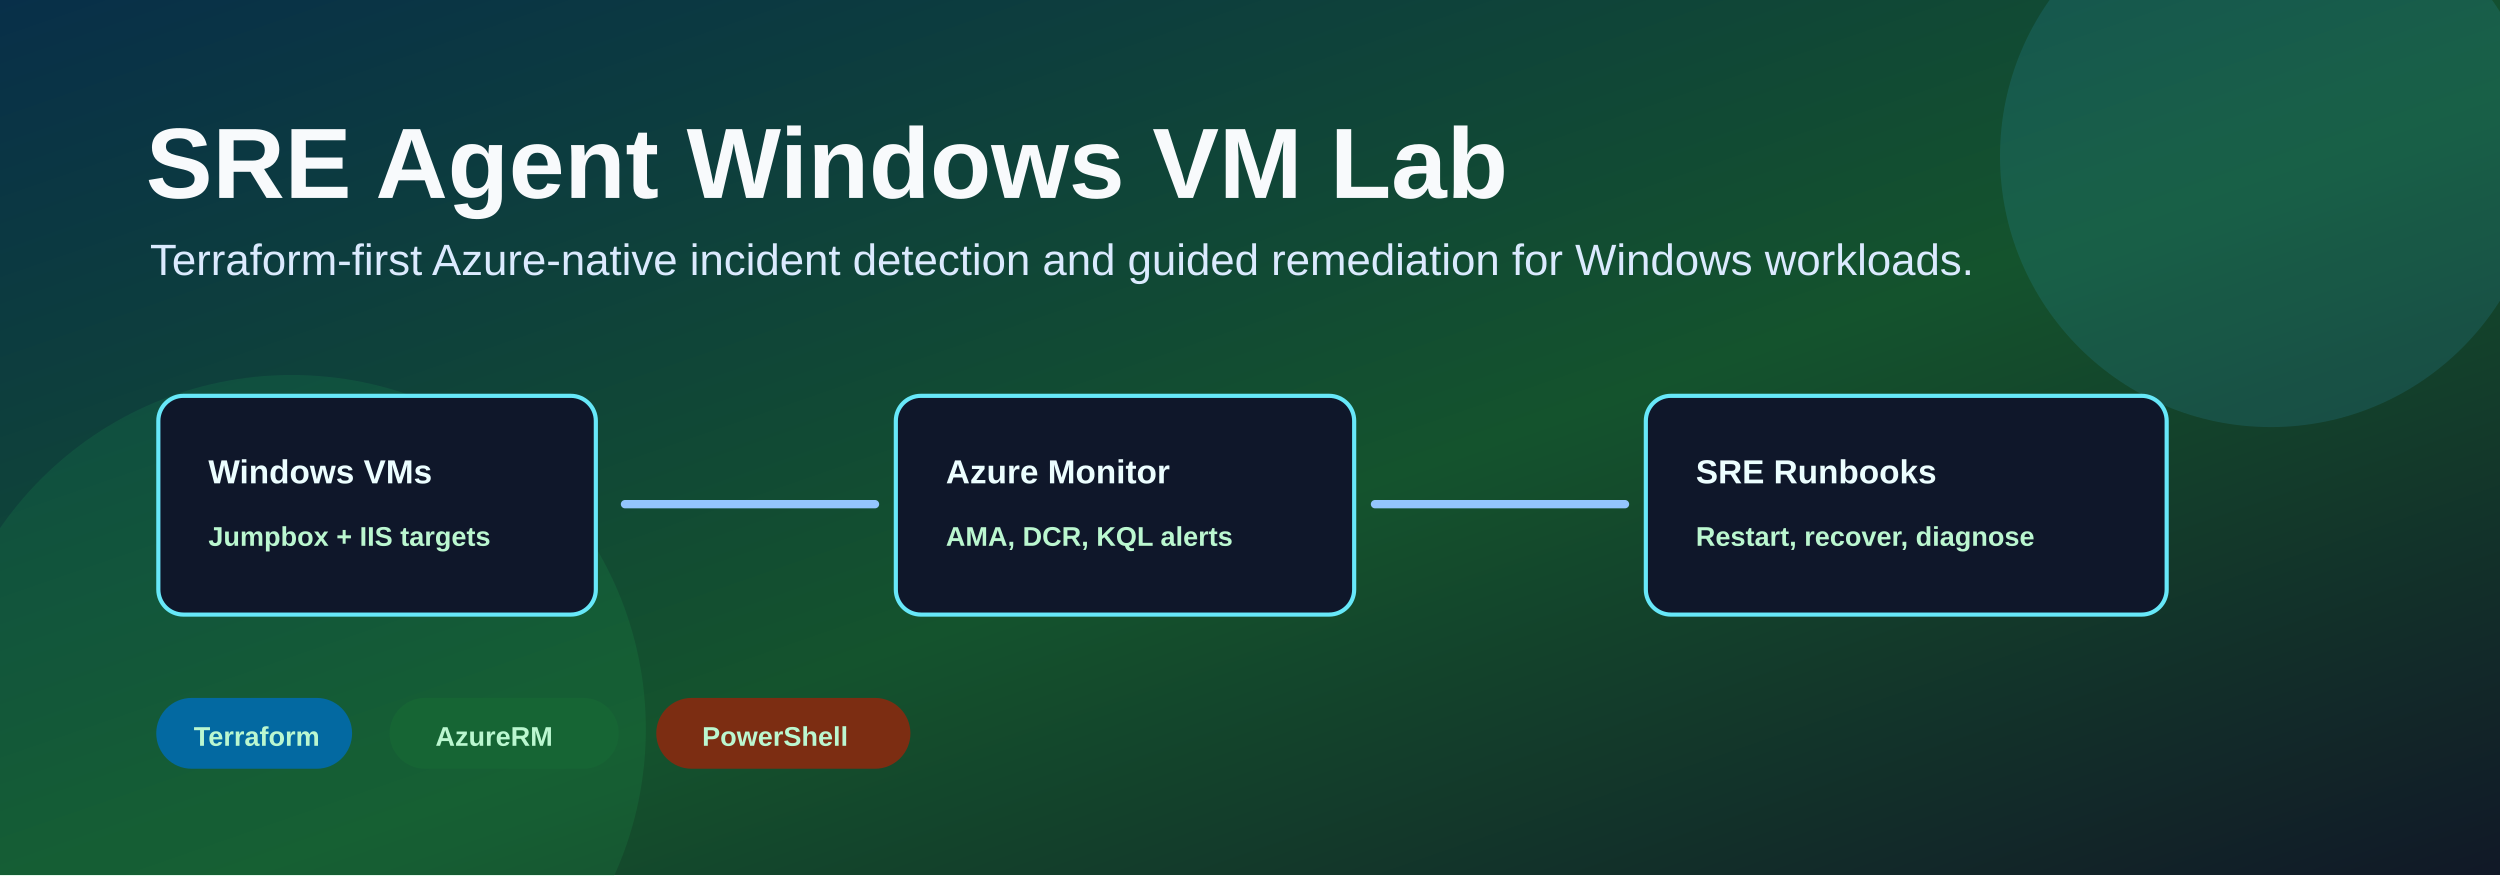
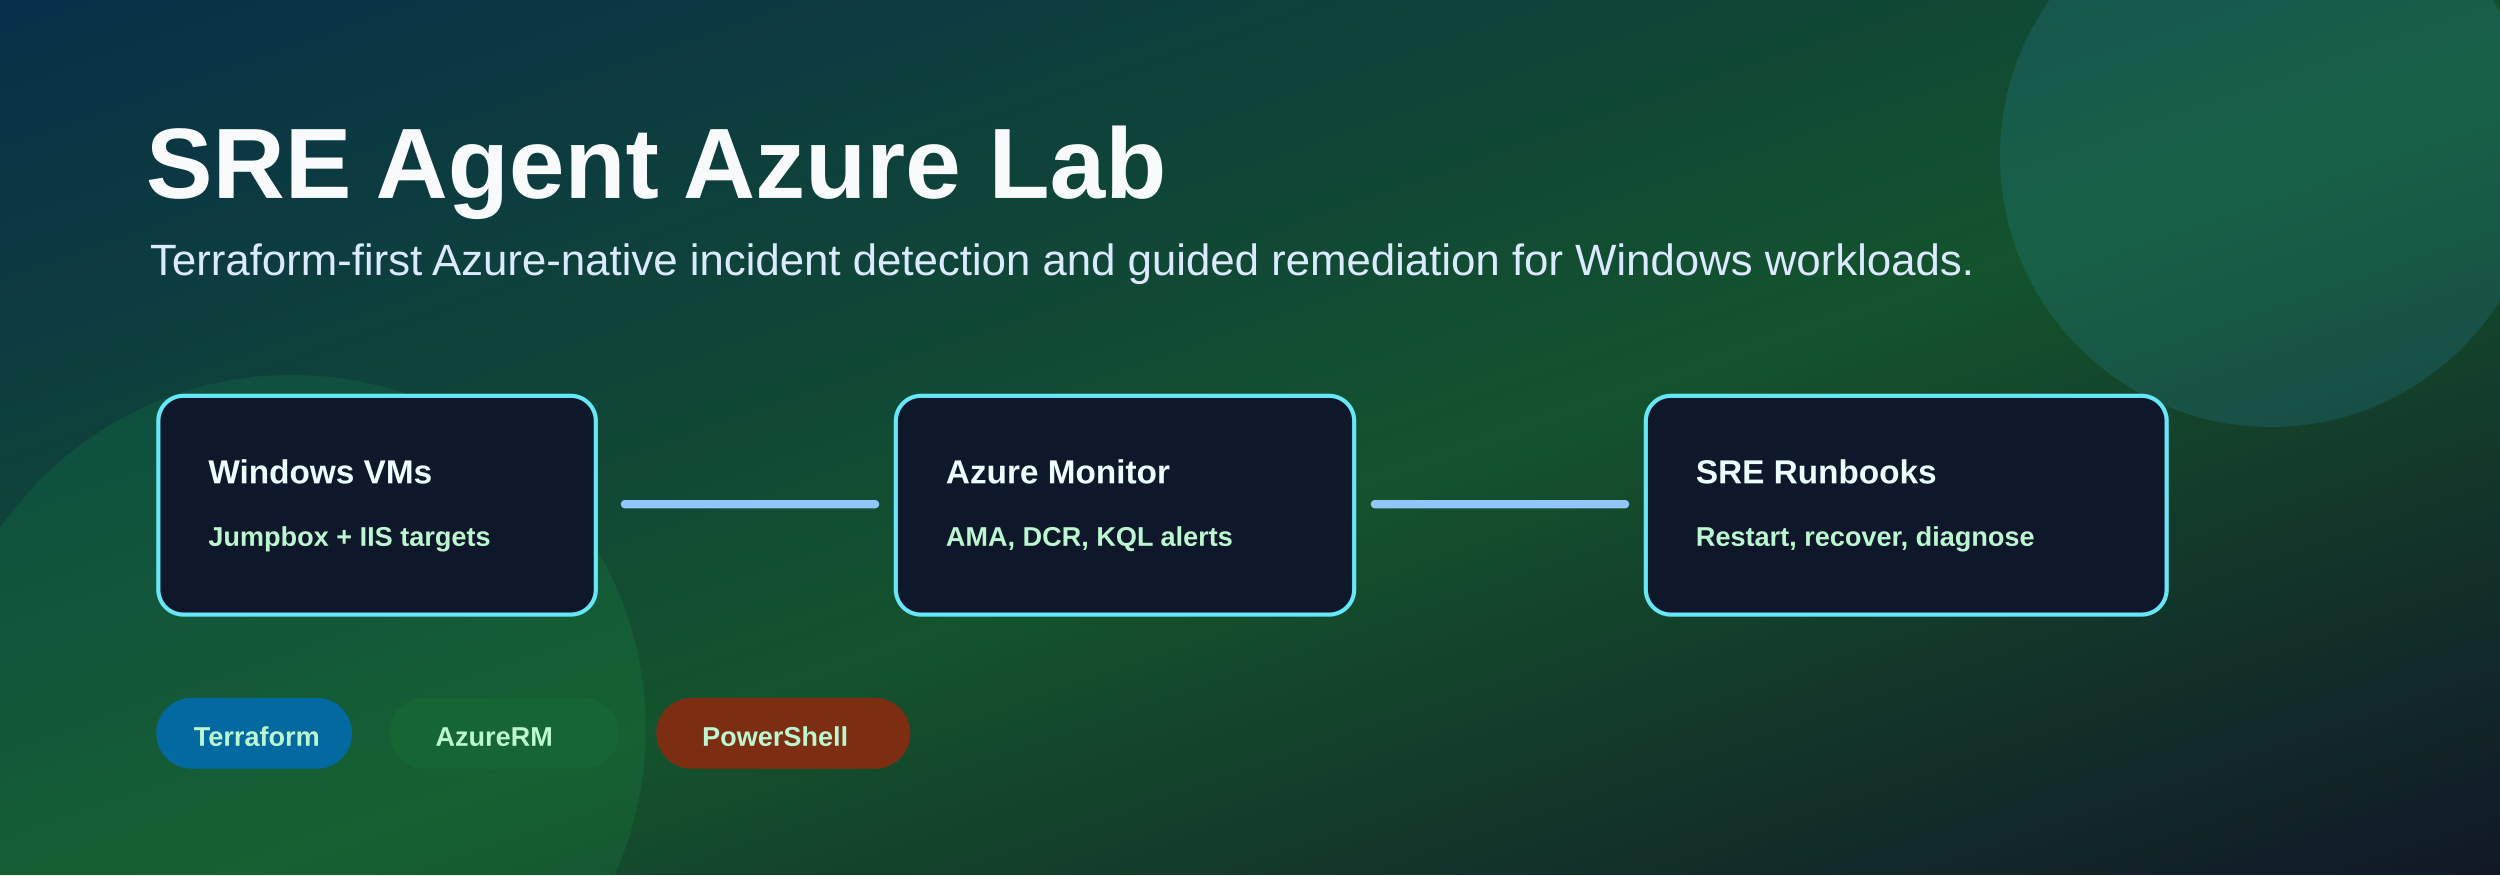
- <svg xmlns="http://www.w3.org/2000/svg" width="1200" height="420" viewBox="0 0 1200 420" role="img" aria-label="SRE Agent Windows VM Lab hero banner">
+ <svg xmlns="http://www.w3.org/2000/svg" width="1200" height="420" viewBox="0 0 1200 420" role="img" aria-label="SRE Agent Azure Lab hero banner">
  <defs>
    <linearGradient id="bg" x1="0" x2="1" y1="0" y2="1">
      <stop offset="0" stop-color="#082f49" />
      <stop offset="0.55" stop-color="#14532d" />
      <stop offset="1" stop-color="#111827" />
    </linearGradient>
    <style>
      .title{font:700 48px Segoe UI,Arial,sans-serif;fill:#f8fafc}
      .sub{font:400 21px Segoe UI,Arial,sans-serif;fill:#dbeafe}
      .label{font:700 16px Segoe UI,Arial,sans-serif;fill:#ecfeff}
      .small{font:600 13px Segoe UI,Arial,sans-serif;fill:#bbf7d0}
      .box{fill:#0f172a;stroke:#67e8f9;stroke-width:2;rx:12}
      .accent{fill:#22c55e}
      .line{stroke:#93c5fd;stroke-width:4;fill:none;stroke-linecap:round}
    </style>
  </defs>
  <rect width="1200" height="420" fill="url(#bg)" />
  <circle cx="1090" cy="75" r="130" fill="#38bdf8" opacity=".13" />
  <circle cx="140" cy="350" r="170" fill="#22c55e" opacity=".12" />
-   <text x="70" y="95" class="title">SRE Agent Windows VM Lab</text>
+   <text x="70" y="95" class="title">SRE Agent Azure Lab</text>
  <text x="72" y="132" class="sub">Terraform-first Azure-native incident detection and guided remediation for Windows workloads.</text>
  <g transform="translate(76 190)">
    <rect class="box" width="210" height="105" />
    <text x="24" y="42" class="label">Windows VMs</text>
    <text x="24" y="72" class="small">Jumpbox + IIS targets</text>
  </g>
  <path class="line" d="M300 242 H420" />
  <g transform="translate(430 190)">
    <rect class="box" width="220" height="105" />
    <text x="24" y="42" class="label">Azure Monitor</text>
    <text x="24" y="72" class="small">AMA, DCR, KQL alerts</text>
  </g>
  <path class="line" d="M660 242 H780" />
  <g transform="translate(790 190)">
    <rect class="box" width="250" height="105" />
    <text x="24" y="42" class="label">SRE Runbooks</text>
    <text x="24" y="72" class="small">Restart, recover, diagnose</text>
  </g>
  <g transform="translate(75 335)">
    <rect x="0" y="0" width="94" height="34" rx="17" fill="#0369a1" />
    <text x="18" y="23" class="small">Terraform</text>
    <rect x="112" y="0" width="110" height="34" rx="17" fill="#166534" />
    <text x="134" y="23" class="small">AzureRM</text>
    <rect x="240" y="0" width="122" height="34" rx="17" fill="#7c2d12" />
    <text x="262" y="23" class="small">PowerShell</text>
  </g>
</svg>
